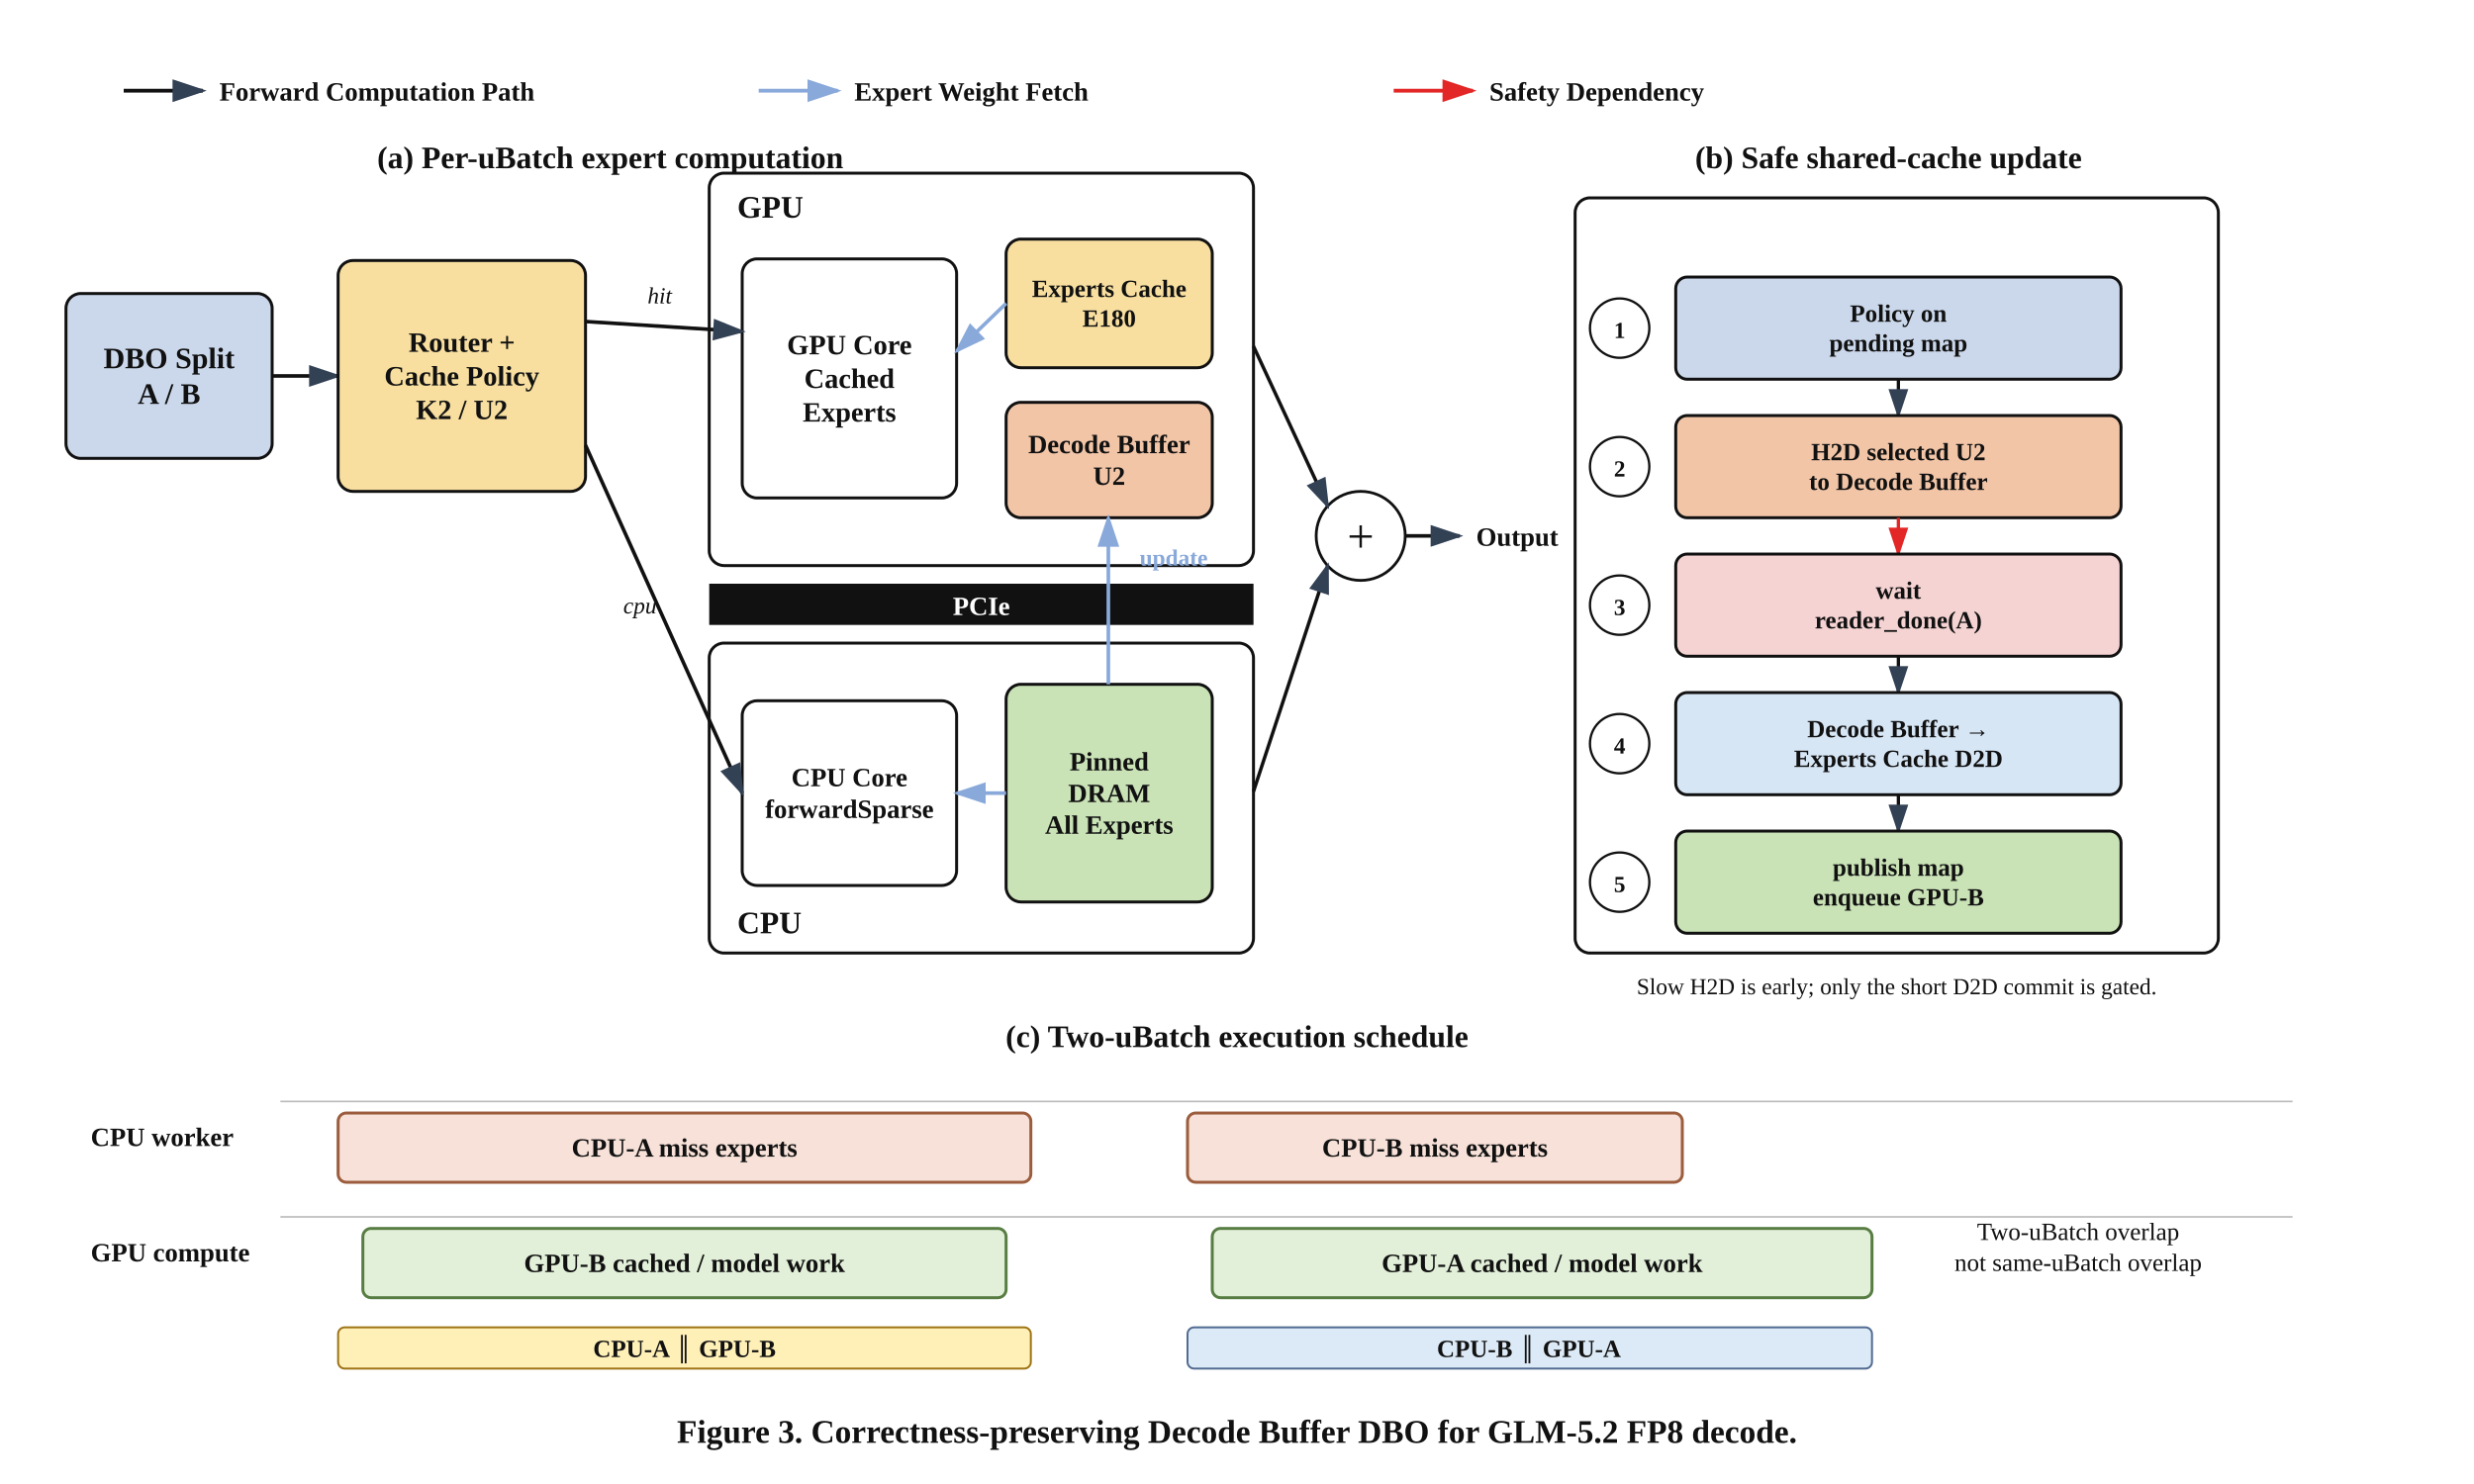
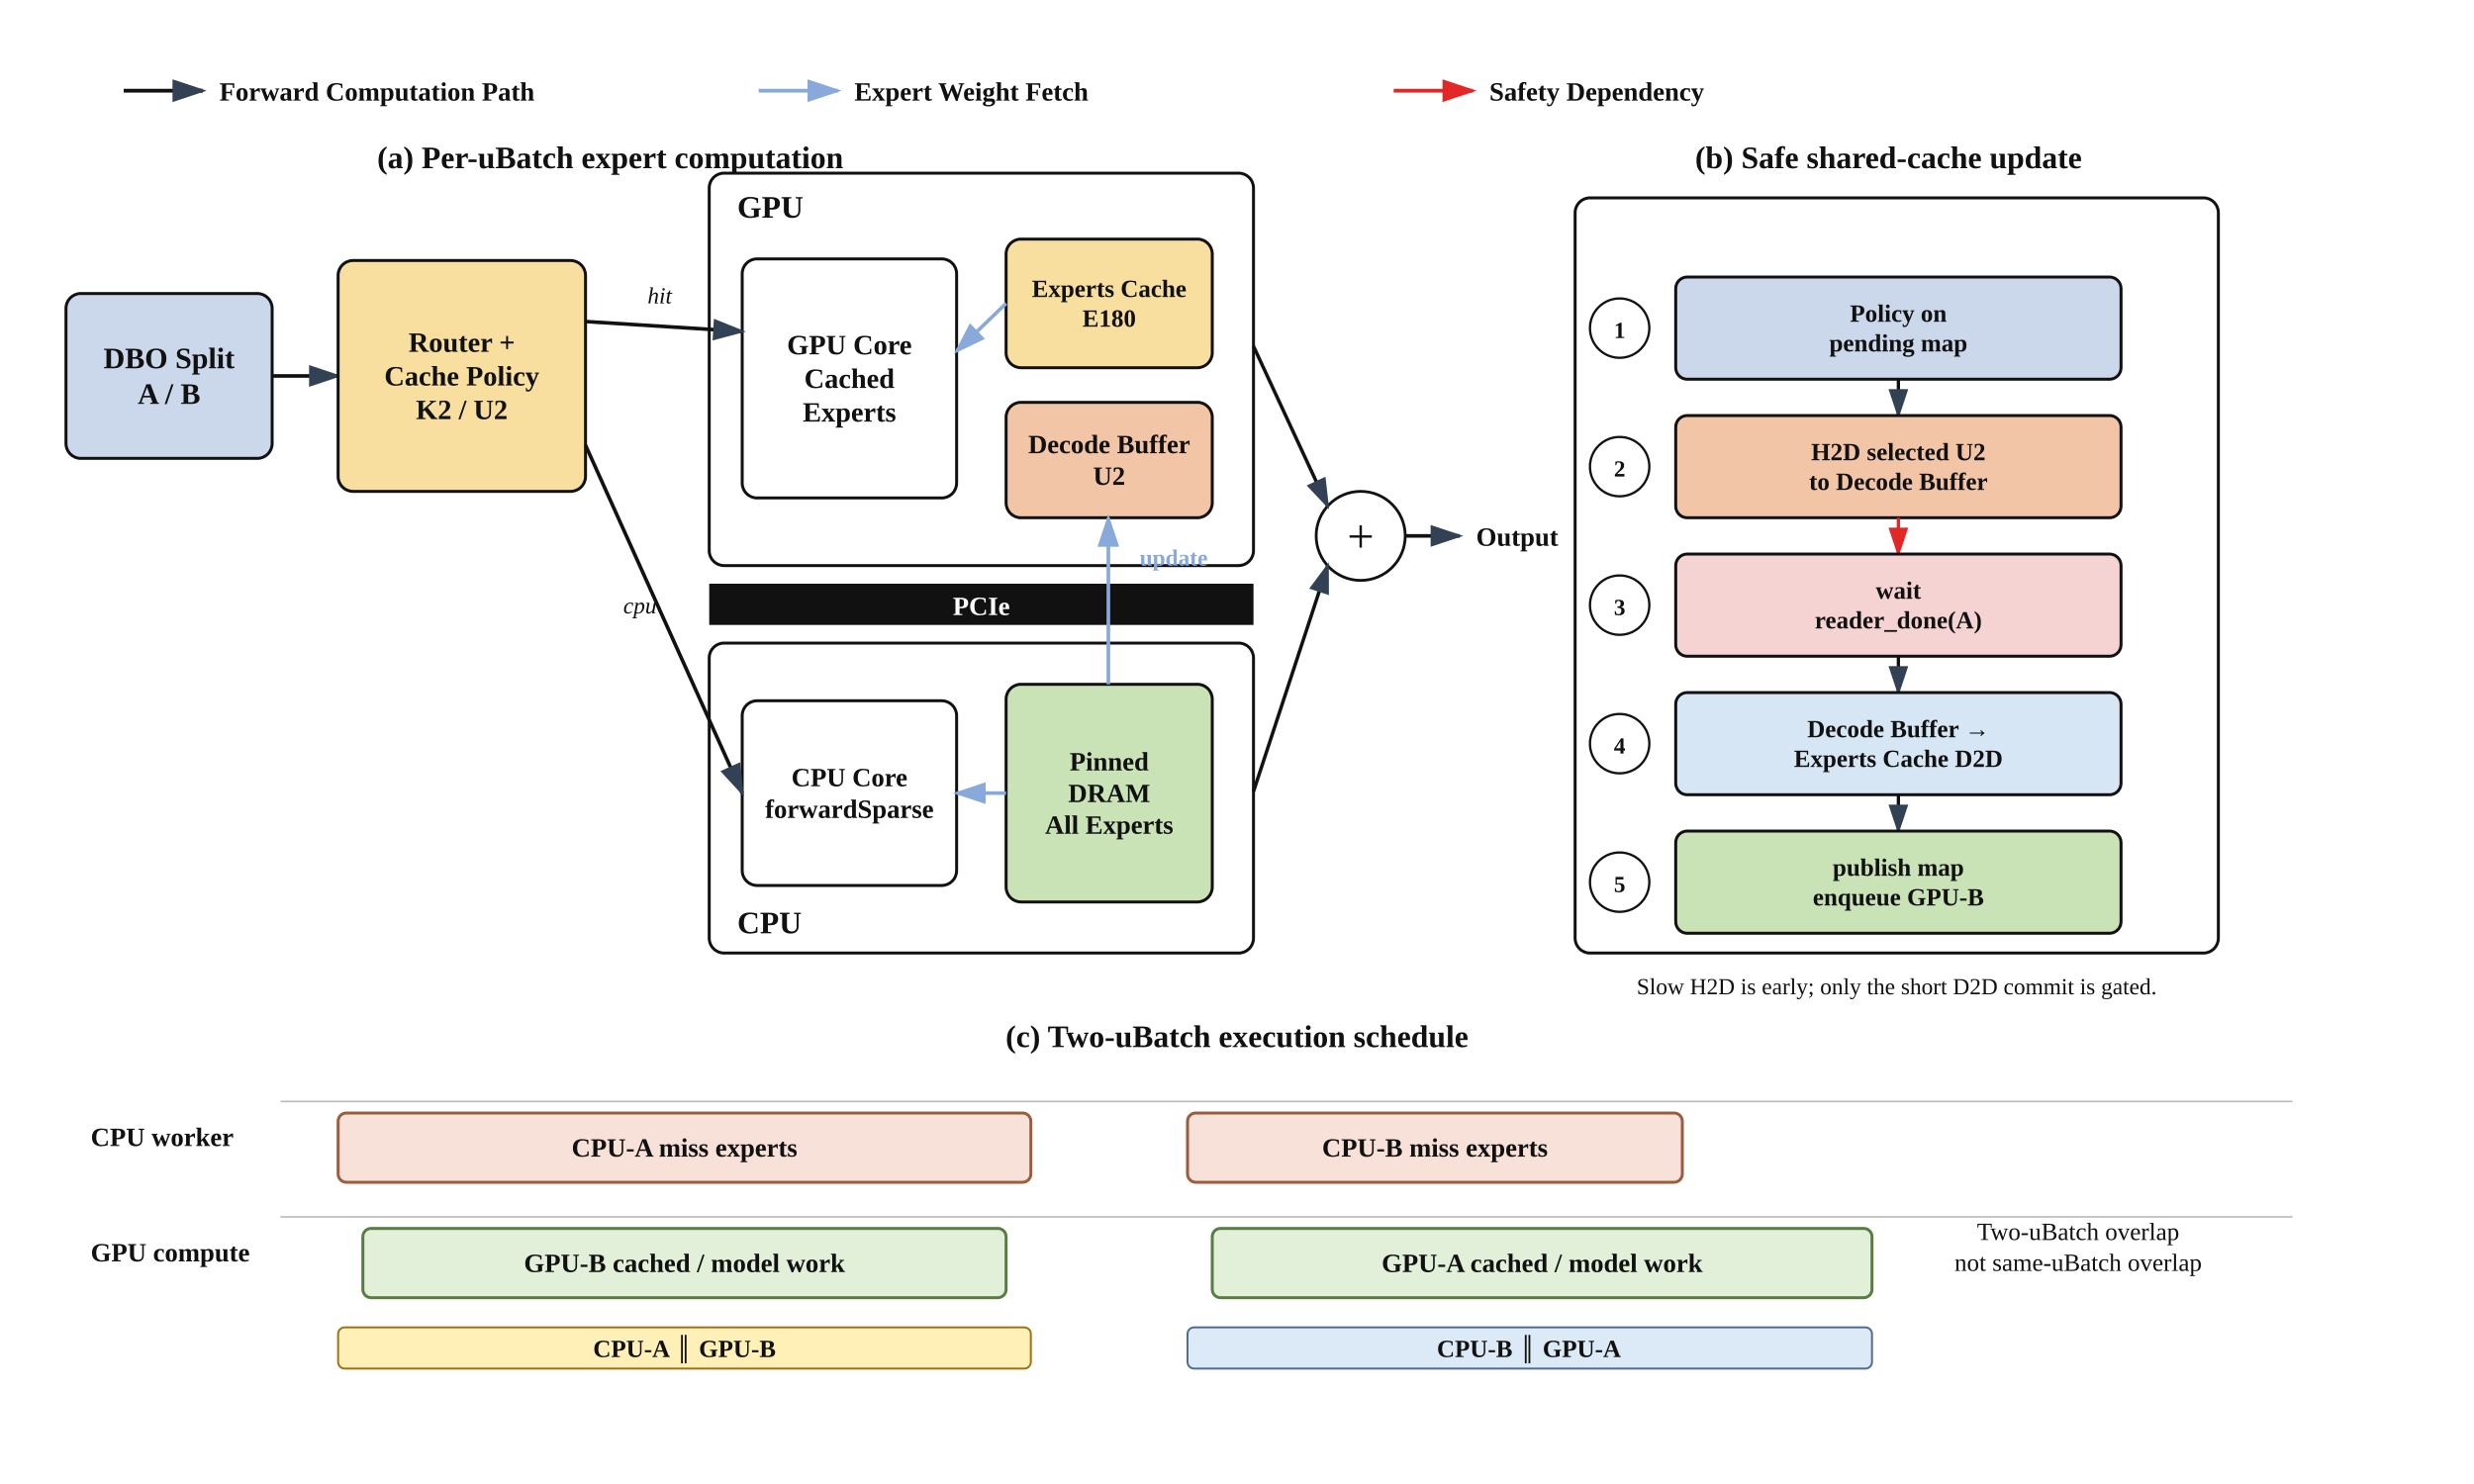
<svg xmlns="http://www.w3.org/2000/svg" width="1500" height="900" viewBox="0 0 1500 900">
  <defs>
    <marker id="arrow" markerWidth="10" markerHeight="10" refX="8" refY="3" orient="auto" markerUnits="strokeWidth">
      <path d="M0,0 L0,6 L9,3 z" fill="#334155" />
    </marker>
    <marker id="arrow-blue" markerWidth="10" markerHeight="10" refX="8" refY="3" orient="auto" markerUnits="strokeWidth">
      <path d="M0,0 L0,6 L9,3 z" fill="#276B9E" />
    </marker>
    <marker id="arrow-orange" markerWidth="10" markerHeight="10" refX="8" refY="3" orient="auto" markerUnits="strokeWidth">
      <path d="M0,0 L0,6 L9,3 z" fill="#D97706" />
    </marker>
    <marker id="arrow-red" markerWidth="10" markerHeight="10" refX="8" refY="3" orient="auto" markerUnits="strokeWidth">
      <path d="M0,0 L0,6 L9,3 z" fill="#C2413B" />
    </marker>
    <marker id="arrow-green" markerWidth="10" markerHeight="10" refX="8" refY="3" orient="auto" markerUnits="strokeWidth">
      <path d="M0,0 L0,6 L9,3 z" fill="#2F7D58" />
    </marker>
    <marker id="arrow-fetch" markerWidth="10" markerHeight="10" refX="8" refY="3" orient="auto" markerUnits="strokeWidth">
      <path d="M0,0 L0,6 L9,3 z" fill="#89A9DA" />
    </marker>
    <marker id="arrow-prefetch" markerWidth="10" markerHeight="10" refX="8" refY="3" orient="auto" markerUnits="strokeWidth">
      <path d="M0,0 L0,6 L9,3 z" fill="#E32626" />
    </marker>
    <marker id="arrow-small" markerWidth="7" markerHeight="7" refX="6" refY="2.5" orient="auto" markerUnits="strokeWidth">
      <path d="M0,0 L0,5 L7,2.5 z" fill="#334155" />
    </marker>
    <marker id="arrow-fetch-small" markerWidth="7" markerHeight="7" refX="6" refY="2.5" orient="auto" markerUnits="strokeWidth">
      <path d="M0,0 L0,5 L7,2.5 z" fill="#89A9DA" />
    </marker>
    <marker id="arrow-prefetch-small" markerWidth="7" markerHeight="7" refX="6" refY="2.5" orient="auto" markerUnits="strokeWidth">
      <path d="M0,0 L0,5 L7,2.5 z" fill="#E32626" />
    </marker>
    <filter id="shadow" x="-20%" y="-20%" width="140%" height="140%">
      <feDropShadow dx="0" dy="3" stdDeviation="4" flood-opacity="0.12" />
    </filter>
  </defs>
  <rect width="1500" height="900" fill="#FFFFFF" />
  <line x1="75.00" y1="55.00" x2="123.00" y2="55.00" stroke="#111111" stroke-width="2.3" marker-end="url(#arrow)" />
  <text x="133.00" y="61.00" font-family="Times New Roman, Times, serif" font-size="16" font-weight="600" text-anchor="start" fill="#111111">Forward Computation Path</text>
  <line x1="460.00" y1="55.00" x2="508.00" y2="55.00" stroke="#89A9DA" stroke-width="2.3" marker-end="url(#arrow-fetch)" />
  <text x="518.00" y="61.00" font-family="Times New Roman, Times, serif" font-size="16" font-weight="600" text-anchor="start" fill="#111111">Expert Weight Fetch</text>
  <line x1="845.00" y1="55.00" x2="893.00" y2="55.00" stroke="#E32626" stroke-width="2.3" marker-end="url(#arrow-prefetch)" />
  <text x="903.00" y="61.00" font-family="Times New Roman, Times, serif" font-size="16" font-weight="600" text-anchor="start" fill="#111111">Safety Dependency</text>
  <text x="370.00" y="102.00" font-family="Times New Roman, Times, serif" font-size="19" font-weight="600" text-anchor="middle" fill="#111111">(a) Per-uBatch expert computation</text>
  <rect x="40.00" y="178.00" width="125.00" height="100.00" rx="9.00" fill="#CBD8EB" fill-opacity="1.000" stroke="#111111" stroke-width="1.80" />
  <text x="102.50" y="223.32" font-family="Times New Roman, Times, serif" font-size="18" font-weight="600" text-anchor="middle" fill="#111111">DBO Split</text>
  <text x="102.50" y="244.92" font-family="Times New Roman, Times, serif" font-size="18" font-weight="600" text-anchor="middle" fill="#111111">A / B</text>
  <line x1="165.00" y1="228.00" x2="205.00" y2="228.00" stroke="#111111" stroke-width="2.2" marker-end="url(#arrow)" />
  <rect x="205.00" y="158.00" width="150.00" height="140.00" rx="9.00" fill="#F8DFA0" fill-opacity="1.000" stroke="#111111" stroke-width="1.80" />
  <text x="280.00" y="213.38" font-family="Times New Roman, Times, serif" font-size="17" font-weight="600" text-anchor="middle" fill="#111111">Router +</text>
  <text x="280.00" y="233.78" font-family="Times New Roman, Times, serif" font-size="17" font-weight="600" text-anchor="middle" fill="#111111">Cache Policy</text>
  <text x="280.00" y="254.18" font-family="Times New Roman, Times, serif" font-size="17" font-weight="600" text-anchor="middle" fill="#111111">K2 / U2</text>
  <rect x="430.00" y="105.00" width="330.00" height="238.00" rx="9.00" fill="#FFFFFF" fill-opacity="1.000" stroke="#111111" stroke-width="1.80" />
  <text x="447.00" y="132.00" font-family="Times New Roman, Times, serif" font-size="19" font-weight="700" text-anchor="start" fill="#111111">GPU</text>
  <rect x="450.00" y="157.00" width="130.00" height="145.00" rx="9.00" fill="#FFFFFF" fill-opacity="1.000" stroke="#111111" stroke-width="1.80" />
  <text x="515.00" y="214.88" font-family="Times New Roman, Times, serif" font-size="17" font-weight="600" text-anchor="middle" fill="#111111">GPU Core</text>
  <text x="515.00" y="235.28" font-family="Times New Roman, Times, serif" font-size="17" font-weight="600" text-anchor="middle" fill="#111111">Cached</text>
  <text x="515.00" y="255.68" font-family="Times New Roman, Times, serif" font-size="17" font-weight="600" text-anchor="middle" fill="#111111">Experts</text>
  <rect x="610.00" y="145.00" width="125.00" height="78.00" rx="9.00" fill="#F8DFA0" fill-opacity="1.000" stroke="#111111" stroke-width="1.80" />
  <text x="672.50" y="180.10" font-family="Times New Roman, Times, serif" font-size="15" font-weight="600" text-anchor="middle" fill="#111111">Experts Cache</text>
  <text x="672.50" y="198.10" font-family="Times New Roman, Times, serif" font-size="15" font-weight="600" text-anchor="middle" fill="#111111">E180</text>
  <rect x="610.00" y="244.00" width="125.00" height="70.00" rx="9.00" fill="#F2C5A7" fill-opacity="1.000" stroke="#111111" stroke-width="1.80" />
  <text x="672.50" y="274.84" font-family="Times New Roman, Times, serif" font-size="16" font-weight="600" text-anchor="middle" fill="#111111">Decode Buffer</text>
  <text x="672.50" y="294.04" font-family="Times New Roman, Times, serif" font-size="16" font-weight="600" text-anchor="middle" fill="#111111">U2</text>
  <rect x="430.00" y="390.00" width="330.00" height="188.00" rx="9.00" fill="#FFFFFF" fill-opacity="1.000" stroke="#111111" stroke-width="1.80" />
  <text x="447.00" y="566.00" font-family="Times New Roman, Times, serif" font-size="19" font-weight="700" text-anchor="start" fill="#111111">CPU</text>
  <rect x="450.00" y="425.00" width="130.00" height="112.00" rx="9.00" fill="#FFFFFF" fill-opacity="1.000" stroke="#111111" stroke-width="1.80" />
  <text x="515.00" y="476.84" font-family="Times New Roman, Times, serif" font-size="16" font-weight="600" text-anchor="middle" fill="#111111">CPU Core</text>
  <text x="515.00" y="496.04" font-family="Times New Roman, Times, serif" font-size="16" font-weight="600" text-anchor="middle" fill="#111111">forwardSparse</text>
  <rect x="610.00" y="415.00" width="125.00" height="132.00" rx="9.00" fill="#C9E2B6" fill-opacity="1.000" stroke="#111111" stroke-width="1.80" />
  <text x="672.50" y="467.24" font-family="Times New Roman, Times, serif" font-size="16" font-weight="600" text-anchor="middle" fill="#111111">Pinned</text>
  <text x="672.50" y="486.44" font-family="Times New Roman, Times, serif" font-size="16" font-weight="600" text-anchor="middle" fill="#111111">DRAM</text>
  <text x="672.50" y="505.64" font-family="Times New Roman, Times, serif" font-size="16" font-weight="600" text-anchor="middle" fill="#111111">All Experts</text>
  <rect x="430.00" y="354.00" width="330.00" height="25.00" rx="0.00" fill="#111111" fill-opacity="1.000" stroke="#111111" stroke-width="0.00" />
  <text x="595.00" y="373.00" font-family="Times New Roman, Times, serif" font-size="16" font-weight="700" text-anchor="middle" fill="#FFFFFF">PCIe</text>
  <line x1="355.00" y1="195.00" x2="450.00" y2="201.00" stroke="#111111" stroke-width="2.2" marker-end="url(#arrow)" />
  <text x="400.00" y="184.00" font-family="Times New Roman, Times, serif" font-size="14" font-weight="500" text-anchor="middle" fill="#111111" font-style="italic">hit</text>
  <line x1="355.00" y1="270.00" x2="450.00" y2="481.00" stroke="#111111" stroke-width="2.2" marker-end="url(#arrow)" />
  <text x="388.00" y="372.00" font-family="Times New Roman, Times, serif" font-size="14" font-weight="500" text-anchor="middle" fill="#111111" font-style="italic">cpu</text>
  <line x1="610.00" y1="184.00" x2="580.00" y2="213.00" stroke="#89A9DA" stroke-width="2.2" marker-end="url(#arrow-fetch)" />
  <line x1="610.00" y1="481.00" x2="580.00" y2="481.00" stroke="#89A9DA" stroke-width="2.2" marker-end="url(#arrow-fetch)" />
  <line x1="672.00" y1="415.00" x2="672.00" y2="314.00" stroke="#89A9DA" stroke-width="2.2" marker-end="url(#arrow-fetch)" />
  <text x="691.00" y="343.00" font-family="Times New Roman, Times, serif" font-size="14" font-weight="600" text-anchor="start" fill="#89A9DA">update</text>
  <circle cx="825.00" cy="325.00" r="27.00" fill="#FFFFFF" stroke="#111111" stroke-width="1.7" />
  <text x="825.00" y="335.00" font-family="Times New Roman, Times, serif" font-size="29" font-weight="400" text-anchor="middle" fill="#111111">+</text>
  <line x1="760.00" y1="210.00" x2="805.00" y2="307.00" stroke="#111111" stroke-width="2.1" marker-end="url(#arrow)" />
  <line x1="760.00" y1="480.00" x2="805.00" y2="343.00" stroke="#111111" stroke-width="2.1" marker-end="url(#arrow)" />
  <line x1="852.00" y1="325.00" x2="885.00" y2="325.00" stroke="#111111" stroke-width="2.2" marker-end="url(#arrow)" />
  <text x="895.00" y="331.00" font-family="Times New Roman, Times, serif" font-size="16" font-weight="600" text-anchor="start" fill="#111111">Output</text>
  <text x="1145.00" y="102.00" font-family="Times New Roman, Times, serif" font-size="19" font-weight="600" text-anchor="middle" fill="#111111">(b) Safe shared-cache update</text>
  <rect x="955.00" y="120.00" width="390.00" height="458.00" rx="9.00" fill="#FFFFFF" fill-opacity="1.000" stroke="#111111" stroke-width="1.80" />
  <circle cx="982.00" cy="199.00" r="18.00" fill="#FFFFFF" stroke="#111111" stroke-width="1.4" />
  <text x="982.00" y="205.00" font-family="Times New Roman, Times, serif" font-size="14" font-weight="600" text-anchor="middle" fill="#111111">1</text>
  <rect x="1016.00" y="168.00" width="270.00" height="62.00" rx="7.00" fill="#CBD8EB" fill-opacity="1.000" stroke="#111111" stroke-width="1.80" />
  <text x="1151.00" y="195.10" font-family="Times New Roman, Times, serif" font-size="15" font-weight="600" text-anchor="middle" fill="#111111">Policy on</text>
  <text x="1151.00" y="213.10" font-family="Times New Roman, Times, serif" font-size="15" font-weight="600" text-anchor="middle" fill="#111111">pending map</text>
  <line x1="1151.00" y1="230.00" x2="1151.00" y2="252.00" stroke="#111111" stroke-width="2" marker-end="url(#arrow)" />
  <circle cx="982.00" cy="283.00" r="18.00" fill="#FFFFFF" stroke="#111111" stroke-width="1.4" />
  <text x="982.00" y="289.00" font-family="Times New Roman, Times, serif" font-size="14" font-weight="600" text-anchor="middle" fill="#111111">2</text>
  <rect x="1016.00" y="252.00" width="270.00" height="62.00" rx="7.00" fill="#F2C5A7" fill-opacity="1.000" stroke="#111111" stroke-width="1.80" />
  <text x="1151.00" y="279.10" font-family="Times New Roman, Times, serif" font-size="15" font-weight="600" text-anchor="middle" fill="#111111">H2D selected U2</text>
  <text x="1151.00" y="297.10" font-family="Times New Roman, Times, serif" font-size="15" font-weight="600" text-anchor="middle" fill="#111111">to Decode Buffer</text>
  <line x1="1151.00" y1="314.00" x2="1151.00" y2="336.00" stroke="#E32626" stroke-width="2" marker-end="url(#arrow-prefetch)" />
  <circle cx="982.00" cy="367.00" r="18.00" fill="#FFFFFF" stroke="#111111" stroke-width="1.4" />
  <text x="982.00" y="373.00" font-family="Times New Roman, Times, serif" font-size="14" font-weight="600" text-anchor="middle" fill="#111111">3</text>
  <rect x="1016.00" y="336.00" width="270.00" height="62.00" rx="7.00" fill="#F6D3D3" fill-opacity="1.000" stroke="#111111" stroke-width="1.80" />
  <text x="1151.00" y="363.10" font-family="Times New Roman, Times, serif" font-size="15" font-weight="600" text-anchor="middle" fill="#111111">wait</text>
  <text x="1151.00" y="381.10" font-family="Times New Roman, Times, serif" font-size="15" font-weight="600" text-anchor="middle" fill="#111111">reader_done(A)</text>
  <line x1="1151.00" y1="398.00" x2="1151.00" y2="420.00" stroke="#111111" stroke-width="2" marker-end="url(#arrow)" />
  <circle cx="982.00" cy="451.00" r="18.00" fill="#FFFFFF" stroke="#111111" stroke-width="1.4" />
  <text x="982.00" y="457.00" font-family="Times New Roman, Times, serif" font-size="14" font-weight="600" text-anchor="middle" fill="#111111">4</text>
  <rect x="1016.00" y="420.00" width="270.00" height="62.00" rx="7.00" fill="#D7E6F5" fill-opacity="1.000" stroke="#111111" stroke-width="1.80" />
  <text x="1151.00" y="447.10" font-family="Times New Roman, Times, serif" font-size="15" font-weight="600" text-anchor="middle" fill="#111111">Decode Buffer →</text>
  <text x="1151.00" y="465.10" font-family="Times New Roman, Times, serif" font-size="15" font-weight="600" text-anchor="middle" fill="#111111">Experts Cache D2D</text>
  <line x1="1151.00" y1="482.00" x2="1151.00" y2="504.00" stroke="#111111" stroke-width="2" marker-end="url(#arrow)" />
  <circle cx="982.00" cy="535.00" r="18.00" fill="#FFFFFF" stroke="#111111" stroke-width="1.4" />
  <text x="982.00" y="541.00" font-family="Times New Roman, Times, serif" font-size="14" font-weight="600" text-anchor="middle" fill="#111111">5</text>
  <rect x="1016.00" y="504.00" width="270.00" height="62.00" rx="7.00" fill="#C9E2B6" fill-opacity="1.000" stroke="#111111" stroke-width="1.80" />
  <text x="1151.00" y="531.10" font-family="Times New Roman, Times, serif" font-size="15" font-weight="600" text-anchor="middle" fill="#111111">publish map</text>
  <text x="1151.00" y="549.10" font-family="Times New Roman, Times, serif" font-size="15" font-weight="600" text-anchor="middle" fill="#111111">enqueue GPU-B</text>
  <text x="1150.00" y="603.00" font-family="Times New Roman, Times, serif" font-size="14" font-weight="500" text-anchor="middle" fill="#111111">Slow H2D is early; only the short D2D commit is gated.</text>
  <text x="750.00" y="635.00" font-family="Times New Roman, Times, serif" font-size="19" font-weight="600" text-anchor="middle" fill="#111111">(c) Two-uBatch execution schedule</text>
  <text x="55.00" y="695.00" font-family="Times New Roman, Times, serif" font-size="16" font-weight="600" text-anchor="start" fill="#111111">CPU worker</text>
  <text x="55.00" y="765.00" font-family="Times New Roman, Times, serif" font-size="16" font-weight="600" text-anchor="start" fill="#111111">GPU compute</text>
  <line x1="170.00" y1="668.00" x2="1390.00" y2="668.00" stroke="#BBBBBB" stroke-width="1" />
  <line x1="170.00" y1="738.00" x2="1390.00" y2="738.00" stroke="#BBBBBB" stroke-width="1" />
  <rect x="205.00" y="675.00" width="420.00" height="42.00" rx="5.00" fill="#F7E1D8" fill-opacity="1.000" stroke="#9B5D3D" stroke-width="1.80" />
  <text x="415.00" y="701.44" font-family="Times New Roman, Times, serif" font-size="16" font-weight="600" text-anchor="middle" fill="#111111">CPU-A miss experts</text>
  <rect x="720.00" y="675.00" width="300.00" height="42.00" rx="5.00" fill="#F7E1D8" fill-opacity="1.000" stroke="#9B5D3D" stroke-width="1.80" />
  <text x="870.00" y="701.44" font-family="Times New Roman, Times, serif" font-size="16" font-weight="600" text-anchor="middle" fill="#111111">CPU-B miss experts</text>
  <rect x="220.00" y="745.00" width="390.00" height="42.00" rx="5.00" fill="#E2F0D9" fill-opacity="1.000" stroke="#587D43" stroke-width="1.80" />
  <text x="415.00" y="771.44" font-family="Times New Roman, Times, serif" font-size="16" font-weight="600" text-anchor="middle" fill="#111111">GPU-B cached / model work</text>
  <rect x="735.00" y="745.00" width="400.00" height="42.00" rx="5.00" fill="#E2F0D9" fill-opacity="1.000" stroke="#587D43" stroke-width="1.80" />
  <text x="935.00" y="771.44" font-family="Times New Roman, Times, serif" font-size="16" font-weight="600" text-anchor="middle" fill="#111111">GPU-A cached / model work</text>
  <rect x="205.00" y="805.00" width="420.00" height="25.00" rx="4.00" fill="#FFF0B8" fill-opacity="1.000" stroke="#9D7415" stroke-width="1.20" />
  <text x="415.00" y="823.00" font-family="Times New Roman, Times, serif" font-size="15" font-weight="600" text-anchor="middle" fill="#111111">CPU-A ∥ GPU-B</text>
  <rect x="720.00" y="805.00" width="415.00" height="25.00" rx="4.00" fill="#DCEAF7" fill-opacity="1.000" stroke="#526B91" stroke-width="1.20" />
  <text x="927.00" y="823.00" font-family="Times New Roman, Times, serif" font-size="15" font-weight="600" text-anchor="middle" fill="#111111">CPU-B ∥ GPU-A</text>
  <text x="1260.00" y="752.00" font-family="Times New Roman, Times, serif" font-size="15" font-weight="500" text-anchor="middle" fill="#111111">Two-uBatch overlap</text>
  <text x="1260.00" y="770.75" font-family="Times New Roman, Times, serif" font-size="15" font-weight="500" text-anchor="middle" fill="#111111">not same-uBatch overlap</text>
-   <text x="750.00" y="875.00" font-family="Times New Roman, Times, serif" font-size="20" font-weight="600" text-anchor="middle" fill="#111111">Figure 3. Correctness-preserving Decode Buffer DBO for GLM-5.2 FP8 decode.</text>
</svg>
